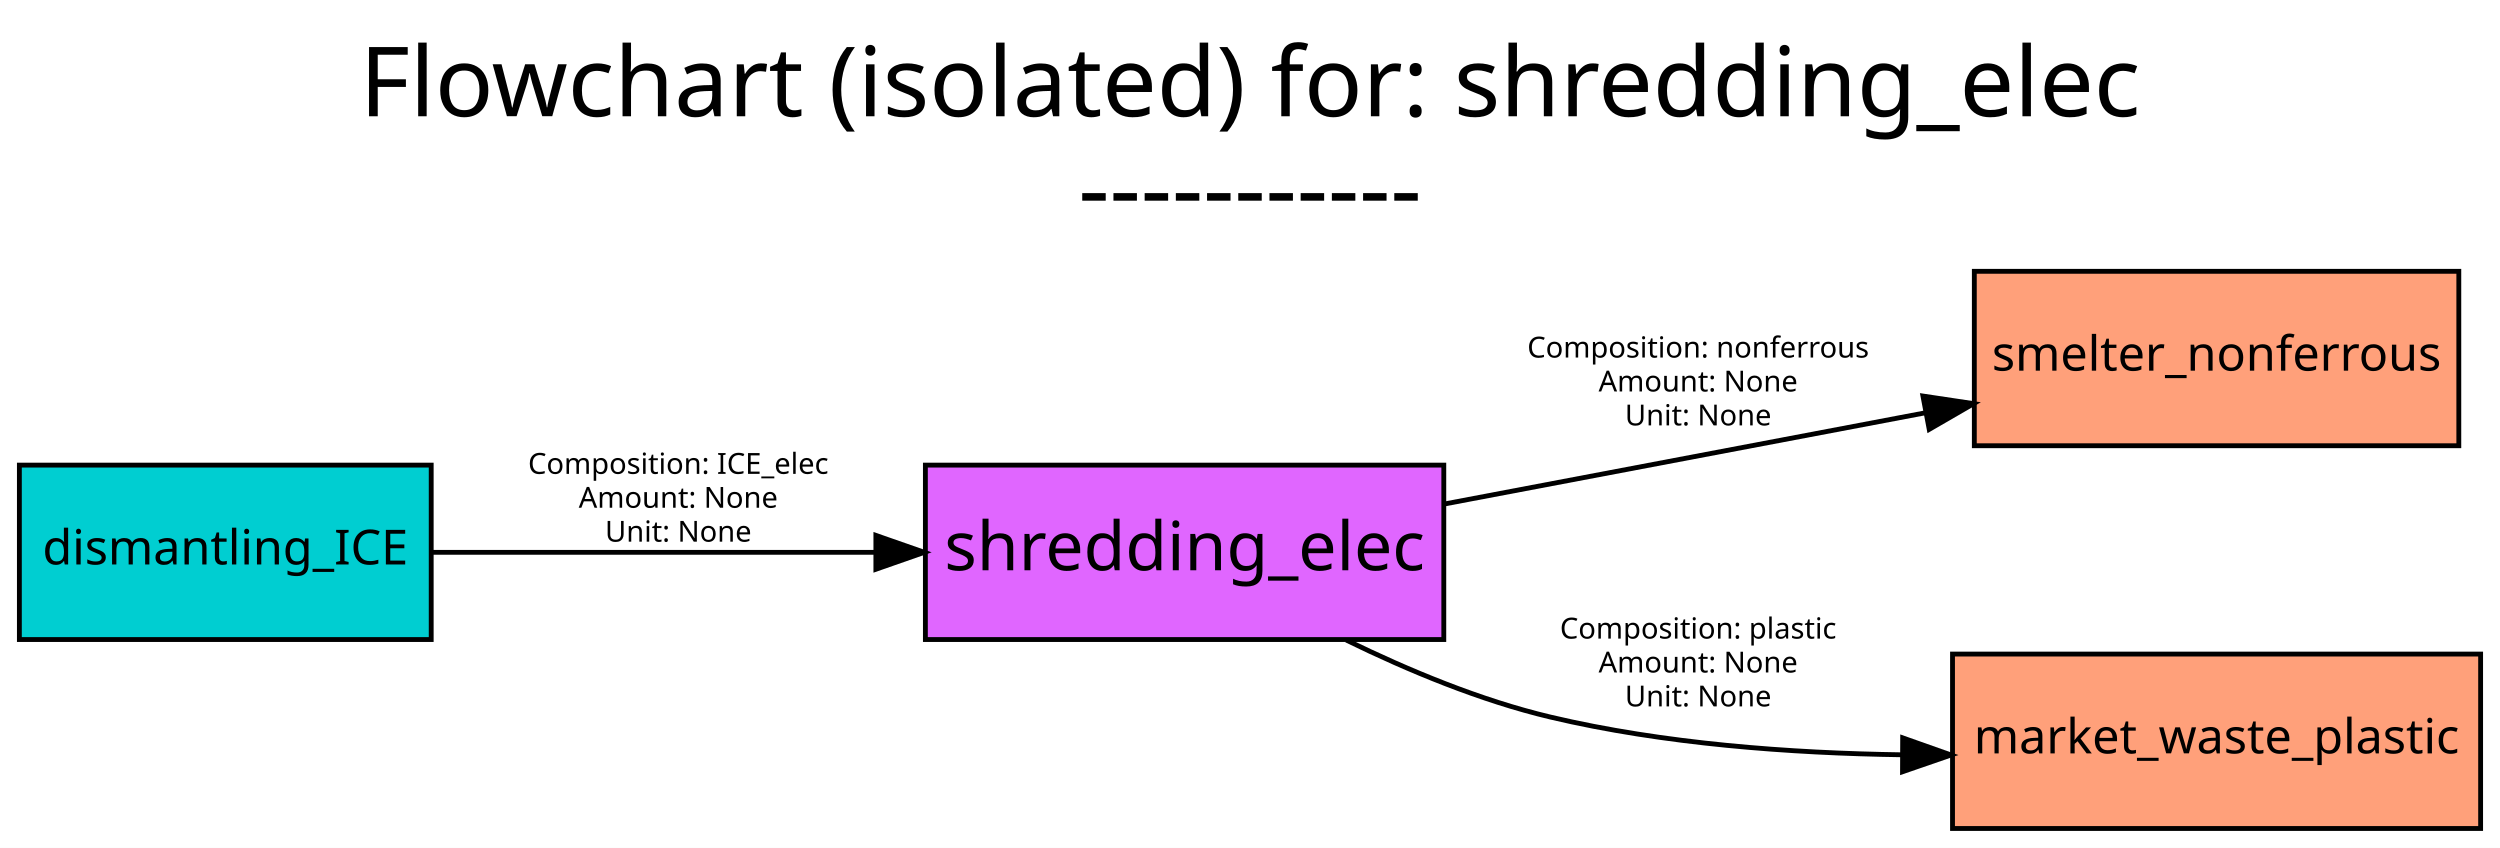
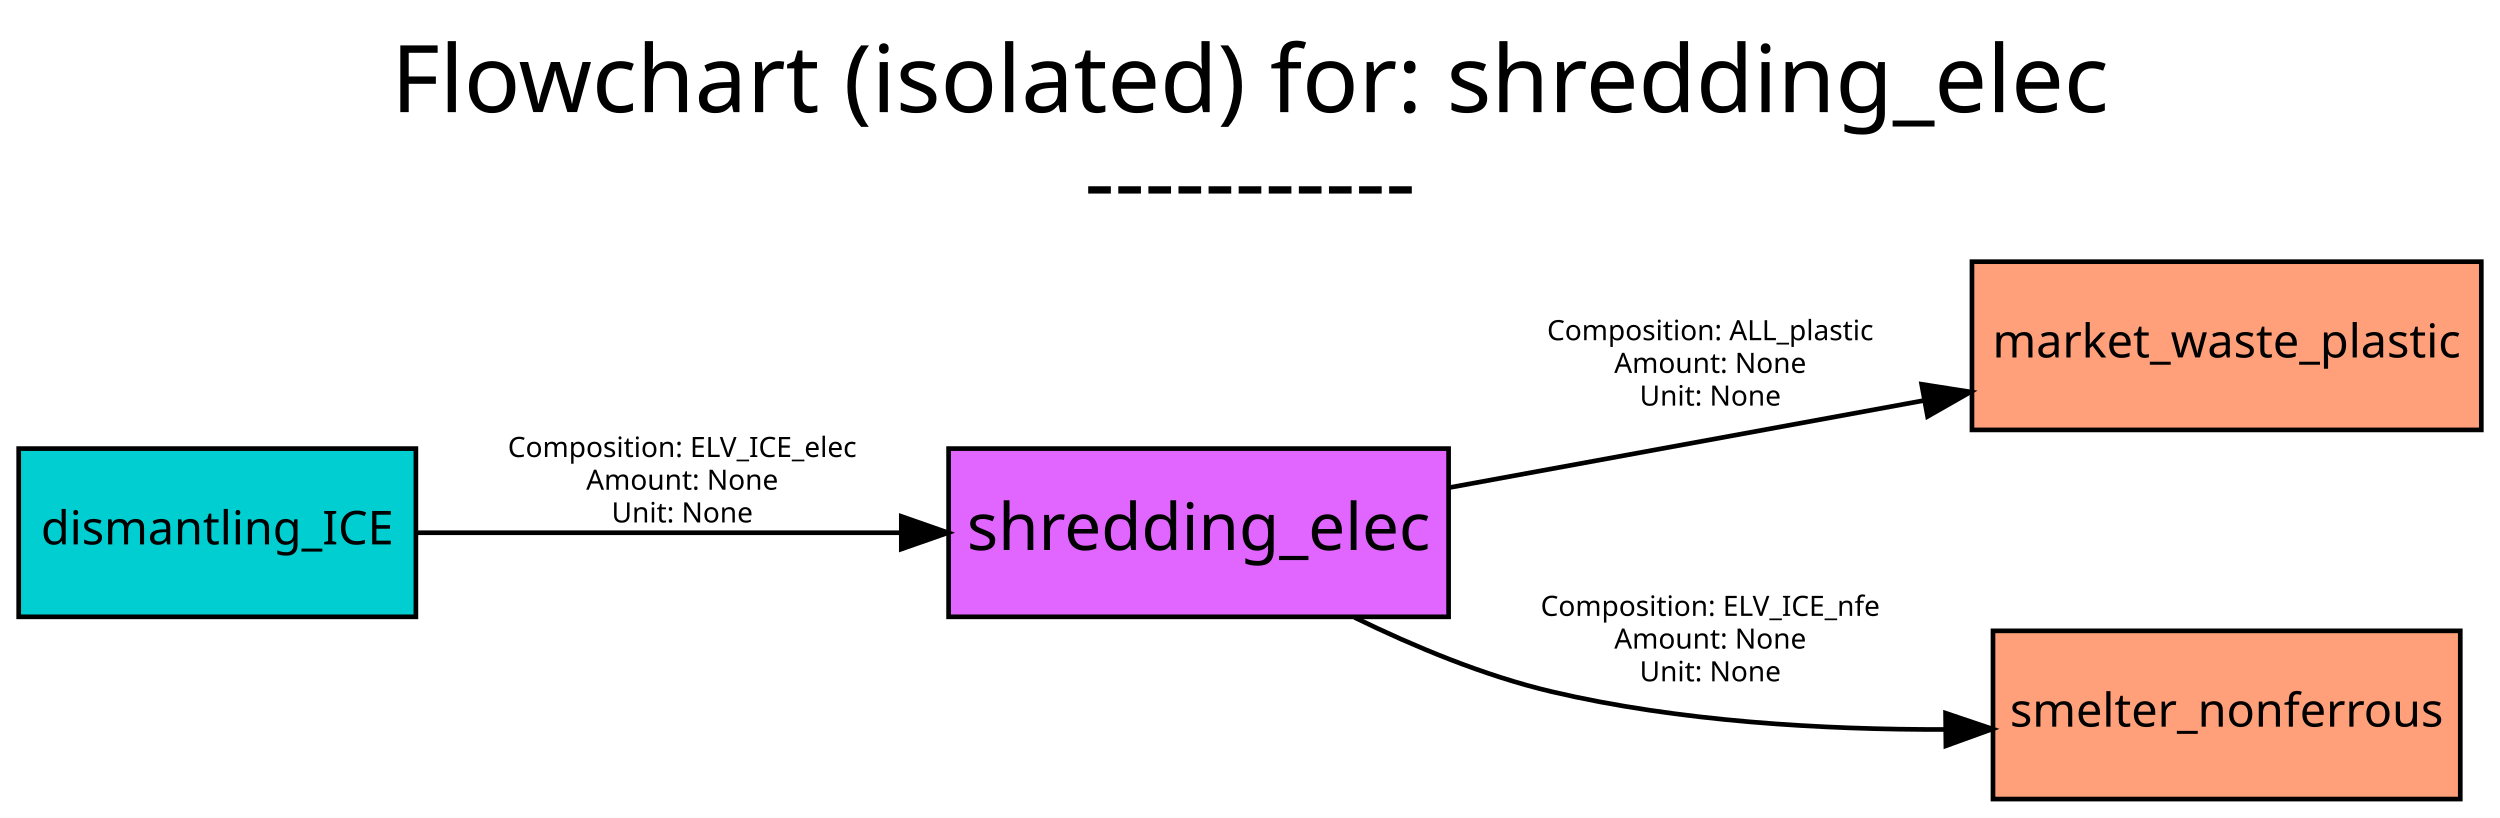
- <svg xmlns="http://www.w3.org/2000/svg" width="516pt" height="175pt" viewBox="0.00 0.00 516.00 175.00">
+ <svg xmlns="http://www.w3.org/2000/svg" width="535pt" height="175pt" viewBox="0.00 0.00 535.00 175.00">
  <g id="graph0" class="graph" transform="scale(1 1) rotate(0) translate(4 171)">
-     <polygon fill="white" stroke="transparent" points="-4,4 -4,-171 512,-171 512,4 -4,4" />
-     <text text-anchor="middle" x="254" y="-147" font-family="Cabin" font-size="20.00">Flowchart (isolated) for: shredding_elec</text>
-     <text text-anchor="middle" x="254" y="-125" font-family="Cabin" font-size="20.00">-----------</text>
+     <polygon fill="white" stroke="transparent" points="-4,4 -4,-171 531,-171 531,4 -4,4" />
+     <text text-anchor="middle" x="263.5" y="-147" font-family="Cabin" font-size="20.00">Flowchart (isolated) for: shredding_elec</text>
+     <text text-anchor="middle" x="263.5" y="-125" font-family="Cabin" font-size="20.00">-----------</text>
    <g id="node1" class="node">
-       <polygon fill="#e066ff" stroke="black" points="294,-75 187,-75 187,-39 294,-39 294,-75" />
-       <text text-anchor="middle" x="240.5" y="-53.3" font-family="Cabin" font-size="14.00">shredding_elec</text>
+       <polygon fill="#e066ff" stroke="black" points="306,-75 199,-75 199,-39 306,-39 306,-75" />
+       <text text-anchor="middle" x="252.5" y="-53.3" font-family="Cabin" font-size="14.00">shredding_elec</text>
    </g>
    <g id="node3" class="node">
-       <polygon fill="#ffa07a" stroke="black" points="503.5,-115 403.5,-115 403.5,-79 503.5,-79 503.5,-115" />
-       <text text-anchor="middle" x="453.5" y="-94.5" font-family="Cabin" font-size="10.00">smelter_nonferrous</text>
+       <polygon fill="#ffa07a" stroke="black" points="527,-115 418,-115 418,-79 527,-79 527,-115" />
+       <text text-anchor="middle" x="472.5" y="-94.5" font-family="Cabin" font-size="10.00">market_waste_plastic</text>
    </g>
    <g id="edge2" class="edge">
-       <path fill="none" stroke="black" d="M294.2,-66.99C324.38,-72.71 362.33,-79.91 393.5,-85.82" />
-       <polygon fill="black" stroke="black" points="392.89,-89.26 403.36,-87.69 394.19,-82.38 392.89,-89.26" />
-       <text text-anchor="middle" x="346.5" y="-97.2" font-family="Cabin" font-size="6.00">Composition: nonferrous</text>
-       <text text-anchor="middle" x="346.5" y="-90.2" font-family="Cabin" font-size="6.00">Amount: None </text>
-       <text text-anchor="middle" x="346.5" y="-83.2" font-family="Cabin" font-size="6.00">Unit: None</text>
+       <path fill="none" stroke="black" d="M306.27,-66.68C336.74,-72.27 375.29,-79.35 407.49,-85.25" />
+       <polygon fill="black" stroke="black" points="407.23,-88.77 417.7,-87.13 408.5,-81.88 407.23,-88.77" />
+       <text text-anchor="middle" x="362" y="-98.2" font-family="Cabin" font-size="6.00">Composition: ALL_plastic</text>
+       <text text-anchor="middle" x="362" y="-91.2" font-family="Cabin" font-size="6.00">Amount: None </text>
+       <text text-anchor="middle" x="362" y="-84.2" font-family="Cabin" font-size="6.00">Unit: None</text>
    </g>
    <g id="node4" class="node">
-       <polygon fill="#ffa07a" stroke="black" points="508,-36 399,-36 399,0 508,0 508,-36" />
-       <text text-anchor="middle" x="453.5" y="-15.5" font-family="Cabin" font-size="10.00">market_waste_plastic</text>
+       <polygon fill="#ffa07a" stroke="black" points="522.5,-36 422.5,-36 422.5,0 522.5,0 522.5,-36" />
+       <text text-anchor="middle" x="472.5" y="-15.5" font-family="Cabin" font-size="10.00">smelter_nonferrous</text>
    </g>
    <g id="edge3" class="edge">
-       <path fill="none" stroke="black" d="M273.89,-38.88C286.62,-32.65 301.61,-26.41 316,-23 339.32,-17.48 365.49,-15.54 388.64,-15.21" />
-       <polygon fill="black" stroke="black" points="388.71,-18.71 398.7,-15.17 388.68,-11.71 388.71,-18.71" />
-       <text text-anchor="middle" x="346.5" y="-39.2" font-family="Cabin" font-size="6.00">Composition: plastic</text>
-       <text text-anchor="middle" x="346.5" y="-32.2" font-family="Cabin" font-size="6.00">Amount: None </text>
-       <text text-anchor="middle" x="346.5" y="-25.2" font-family="Cabin" font-size="6.00">Unit: None</text>
+       <path fill="none" stroke="black" d="M285.88,-38.86C298.61,-32.64 313.61,-26.39 328,-23 355.2,-16.59 386.1,-14.83 412.24,-14.89" />
+       <polygon fill="black" stroke="black" points="412.35,-18.39 422.38,-15 412.42,-11.39 412.35,-18.39" />
+       <text text-anchor="middle" x="362" y="-39.2" font-family="Cabin" font-size="6.00">Composition: ELV_ICE_nfe</text>
+       <text text-anchor="middle" x="362" y="-32.2" font-family="Cabin" font-size="6.00">Amount: None </text>
+       <text text-anchor="middle" x="362" y="-25.2" font-family="Cabin" font-size="6.00">Unit: None</text>
    </g>
    <g id="node2" class="node">
      <polygon fill="darkturquoise" stroke="black" points="85,-75 0,-75 0,-39 85,-39 85,-75" />
      <text text-anchor="middle" x="42.5" y="-54.5" font-family="Cabin" font-size="10.00">dismantling_ICE</text>
    </g>
    <g id="edge1" class="edge">
-       <path fill="none" stroke="black" d="M85.07,-57C111.6,-57 146.52,-57 176.43,-57" />
-       <polygon fill="black" stroke="black" points="176.78,-60.5 186.78,-57 176.78,-53.5 176.78,-60.5" />
-       <text text-anchor="middle" x="136" y="-73.2" font-family="Cabin" font-size="6.00">Composition: ICE_elec</text>
-       <text text-anchor="middle" x="136" y="-66.2" font-family="Cabin" font-size="6.00">Amount: None </text>
-       <text text-anchor="middle" x="136" y="-59.2" font-family="Cabin" font-size="6.00">Unit: None</text>
+       <path fill="none" stroke="black" d="M85.09,-57C114.75,-57 155.14,-57 188.7,-57" />
+       <polygon fill="black" stroke="black" points="188.88,-60.5 198.88,-57 188.88,-53.5 188.88,-60.5" />
+       <text text-anchor="middle" x="142" y="-73.2" font-family="Cabin" font-size="6.00">Composition: ELV_ICE_elec</text>
+       <text text-anchor="middle" x="142" y="-66.2" font-family="Cabin" font-size="6.00">Amount: None </text>
+       <text text-anchor="middle" x="142" y="-59.2" font-family="Cabin" font-size="6.00">Unit: None</text>
    </g>
  </g>
</svg>
